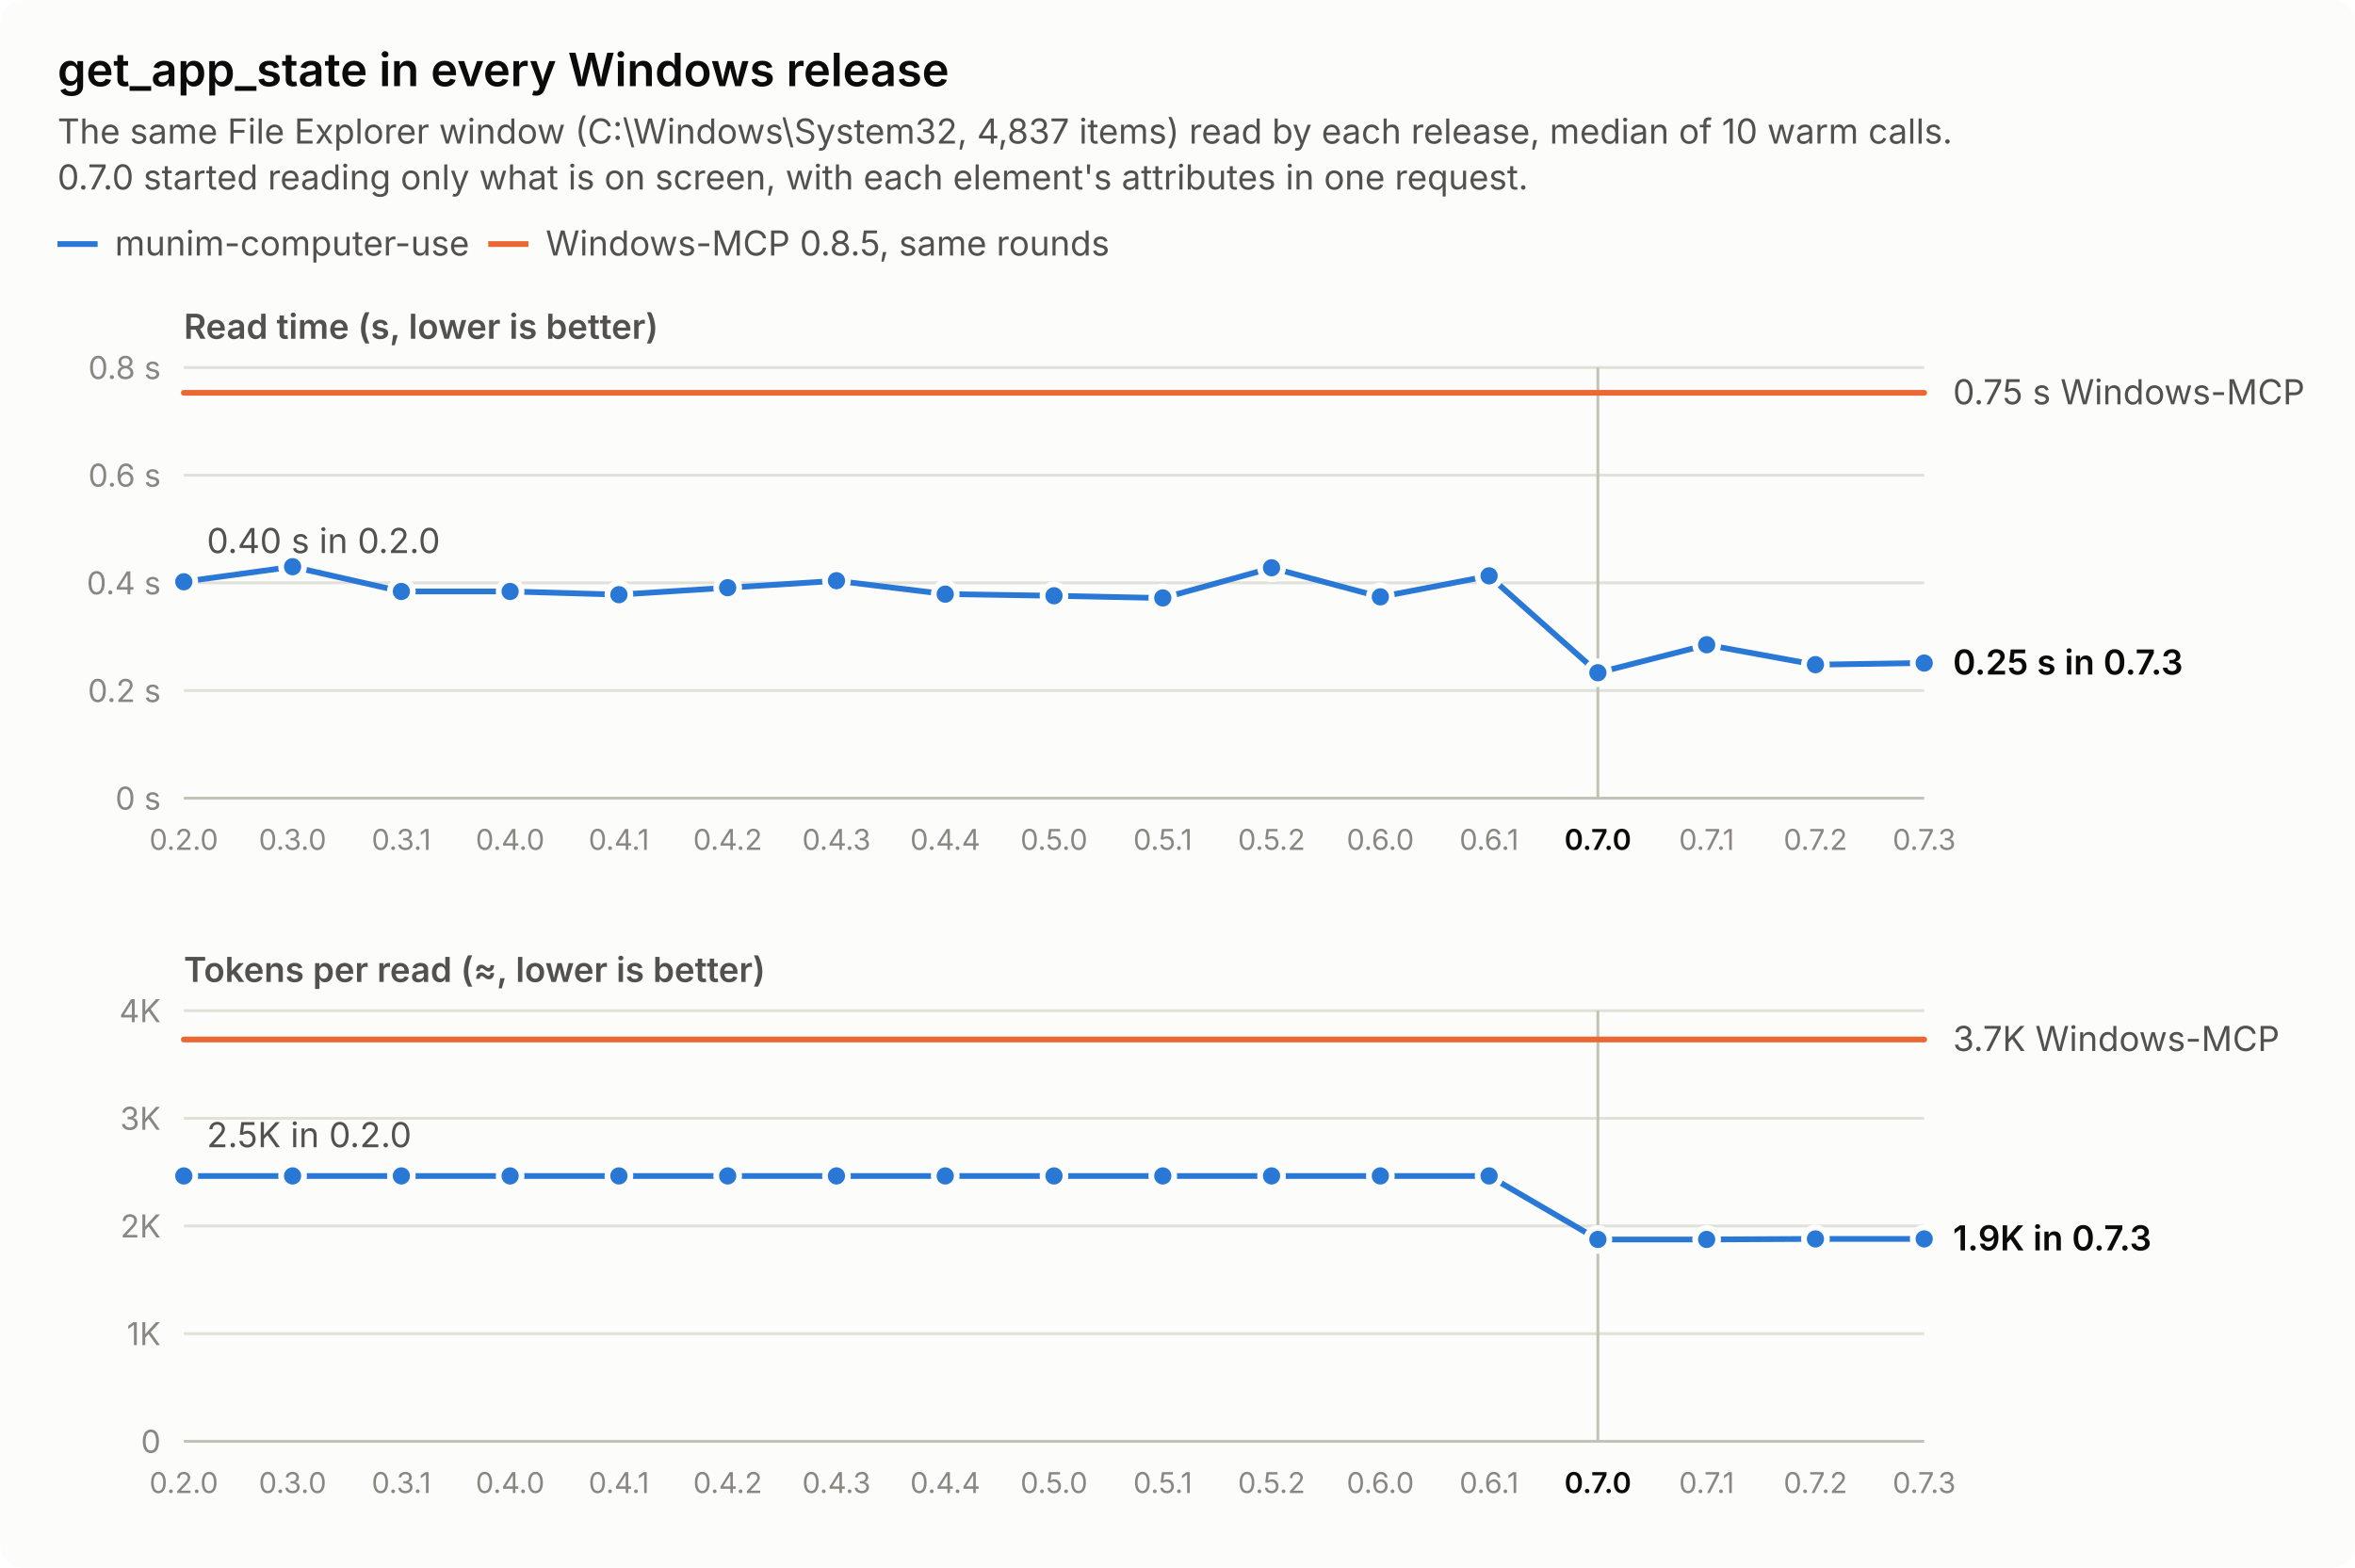
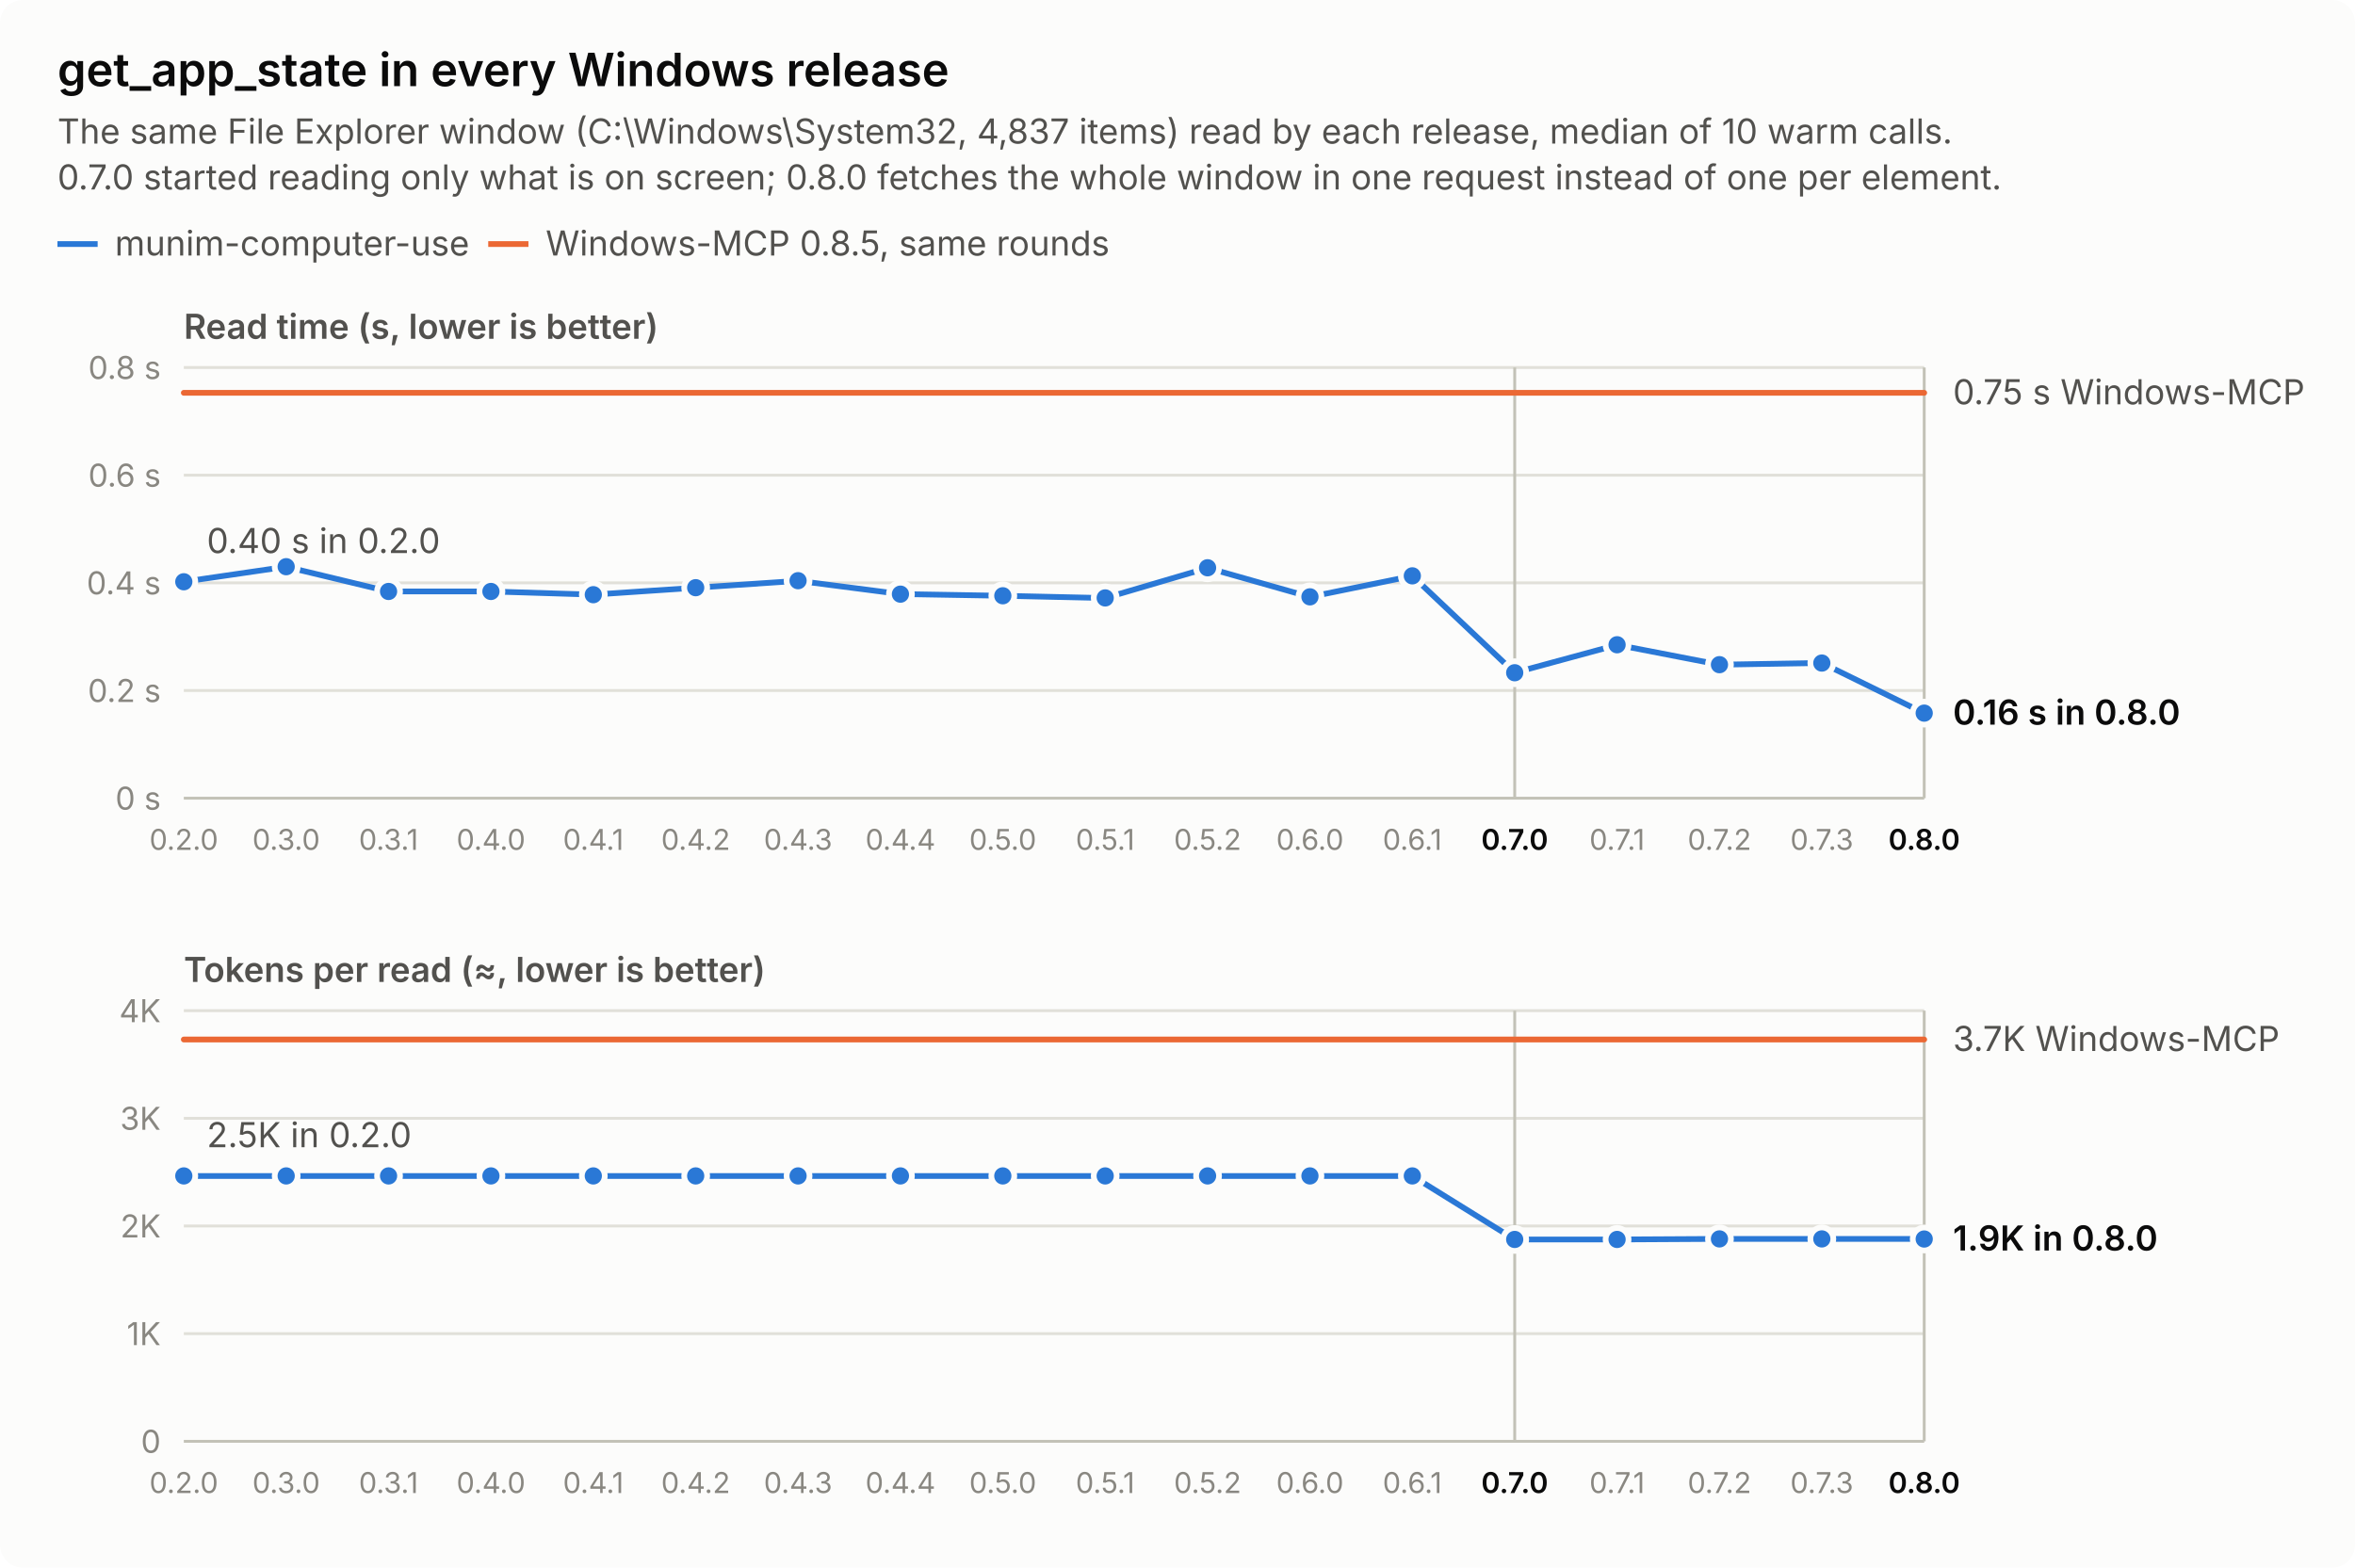
<svg xmlns="http://www.w3.org/2000/svg" width="820" height="546" viewBox="0 0 820 546" role="img" aria-labelledby="t d" font-family="system-ui, -apple-system, 'Segoe UI', sans-serif">
  <rect width="820" height="546" rx="8" fill="#fcfcfb" />
  <text x="20" y="30" fill="#0b0b0b" font-size="16" font-weight="600" text-anchor="start">get_app_state in every Windows release</text>
  <text x="20" y="50" fill="#52514e" font-size="12" font-weight="400" text-anchor="start">The same File Explorer window (C:\Windows\System32, 4,837 items) read by each release, median of 10 warm calls.</text>
-   <text x="20" y="66" fill="#52514e" font-size="12" font-weight="400" text-anchor="start">0.7.0 started reading only what is on screen, with each element's attributes in one request.</text>
+   <text x="20" y="66" fill="#52514e" font-size="12" font-weight="400" text-anchor="start">0.7.0 started reading only what is on screen; 0.8.0 fetches the whole window in one request instead of one per element.</text>
  <line x1="20" x2="34" y1="85" y2="85" stroke="#2a78d6" stroke-width="2" />
  <text x="40" y="89" fill="#52514e" font-size="12" font-weight="400" text-anchor="start">munim-computer-use</text>
  <line x1="170" x2="184" y1="85" y2="85" stroke="#eb6834" stroke-width="2" />
  <text x="190" y="89" fill="#52514e" font-size="12" font-weight="400" text-anchor="start">Windows-MCP 0.8.5, same rounds</text>
  <text x="64" y="118" fill="#52514e" font-size="12" font-weight="600" text-anchor="start">Read time (s, lower is better)</text>
  <line x1="64" x2="670" y1="278" y2="278" stroke="#c3c2b7" stroke-width="1" />
  <text x="56" y="282" fill="#898781" font-size="11" font-weight="400" text-anchor="end">0 s</text>
  <line x1="64" x2="670" y1="240.5" y2="240.5" stroke="#e1e0d9" stroke-width="1" />
  <text x="56" y="244.5" fill="#898781" font-size="11" font-weight="400" text-anchor="end">0.2 s</text>
  <line x1="64" x2="670" y1="203" y2="203" stroke="#e1e0d9" stroke-width="1" />
  <text x="56" y="207" fill="#898781" font-size="11" font-weight="400" text-anchor="end">0.4 s</text>
  <line x1="64" x2="670" y1="165.5" y2="165.5" stroke="#e1e0d9" stroke-width="1" />
  <text x="56" y="169.5" fill="#898781" font-size="11" font-weight="400" text-anchor="end">0.6 s</text>
  <line x1="64" x2="670" y1="128" y2="128" stroke="#e1e0d9" stroke-width="1" />
  <text x="56" y="132" fill="#898781" font-size="11" font-weight="400" text-anchor="end">0.8 s</text>
-   <line x1="556.375" x2="556.375" y1="128" y2="278" stroke="#c3c2b7" stroke-width="1" />
+   <line x1="527.412" x2="527.412" y1="128" y2="278" stroke="#c3c2b7" stroke-width="1" />
+   <line x1="670" x2="670" y1="128" y2="278" stroke="#c3c2b7" stroke-width="1" />
  <line x1="64" x2="670" y1="136.812" y2="136.812" stroke="#eb6834" stroke-width="2" stroke-linecap="round" />
  <text x="680" y="140.812" fill="#52514e" font-size="12" font-weight="400" text-anchor="start">0.75 s Windows-MCP</text>
-   <polyline points="64.0,202.6 101.9,197.4 139.8,206.0 177.6,206.0 215.5,207.1 253.4,204.7 291.3,202.3 329.1,206.9 367.0,207.5 404.9,208.3 442.8,197.8 480.6,207.9 518.5,200.6 556.4,234.3 594.3,224.6 632.1,231.5 670.0,230.9" fill="none" stroke="#2a78d6" stroke-width="2" stroke-linejoin="round" stroke-linecap="round" />
+   <polyline points="64.0,202.6 99.6,197.4 135.3,206.0 170.9,206.0 206.6,207.1 242.2,204.7 277.9,202.3 313.5,206.9 349.2,207.5 384.8,208.3 420.5,197.8 456.1,207.9 491.8,200.6 527.4,234.3 563.1,224.6 598.7,231.5 634.4,230.9 670.0,248.4" fill="none" stroke="#2a78d6" stroke-width="2" stroke-linejoin="round" stroke-linecap="round" />
  <circle cx="64" cy="202.625" r="4" fill="#2a78d6" stroke="#fcfcfb" stroke-width="2" />
-   <circle cx="101.875" cy="197.375" r="4" fill="#2a78d6" stroke="#fcfcfb" stroke-width="2" />
-   <circle cx="139.75" cy="206" r="4" fill="#2a78d6" stroke="#fcfcfb" stroke-width="2" />
-   <circle cx="177.625" cy="206" r="4" fill="#2a78d6" stroke="#fcfcfb" stroke-width="2" />
-   <circle cx="215.5" cy="207.125" r="4" fill="#2a78d6" stroke="#fcfcfb" stroke-width="2" />
-   <circle cx="253.375" cy="204.688" r="4" fill="#2a78d6" stroke="#fcfcfb" stroke-width="2" />
-   <circle cx="291.25" cy="202.25" r="4" fill="#2a78d6" stroke="#fcfcfb" stroke-width="2" />
-   <circle cx="329.125" cy="206.938" r="4" fill="#2a78d6" stroke="#fcfcfb" stroke-width="2" />
-   <circle cx="367" cy="207.5" r="4" fill="#2a78d6" stroke="#fcfcfb" stroke-width="2" />
-   <circle cx="404.875" cy="208.25" r="4" fill="#2a78d6" stroke="#fcfcfb" stroke-width="2" />
-   <circle cx="442.75" cy="197.75" r="4" fill="#2a78d6" stroke="#fcfcfb" stroke-width="2" />
-   <circle cx="480.625" cy="207.875" r="4" fill="#2a78d6" stroke="#fcfcfb" stroke-width="2" />
-   <circle cx="518.5" cy="200.562" r="4" fill="#2a78d6" stroke="#fcfcfb" stroke-width="2" />
-   <circle cx="556.375" cy="234.312" r="4" fill="#2a78d6" stroke="#fcfcfb" stroke-width="2" />
-   <circle cx="594.25" cy="224.562" r="4" fill="#2a78d6" stroke="#fcfcfb" stroke-width="2" />
-   <circle cx="632.125" cy="231.5" r="4" fill="#2a78d6" stroke="#fcfcfb" stroke-width="2" />
-   <circle cx="670" cy="230.938" r="4" fill="#2a78d6" stroke="#fcfcfb" stroke-width="2" />
-   <text x="680" y="234.938" fill="#0b0b0b" font-size="12" font-weight="600" text-anchor="start">0.25 s in 0.7.3</text>
+   <circle cx="99.647" cy="197.375" r="4" fill="#2a78d6" stroke="#fcfcfb" stroke-width="2" />
+   <circle cx="135.294" cy="206" r="4" fill="#2a78d6" stroke="#fcfcfb" stroke-width="2" />
+   <circle cx="170.941" cy="206" r="4" fill="#2a78d6" stroke="#fcfcfb" stroke-width="2" />
+   <circle cx="206.588" cy="207.125" r="4" fill="#2a78d6" stroke="#fcfcfb" stroke-width="2" />
+   <circle cx="242.235" cy="204.688" r="4" fill="#2a78d6" stroke="#fcfcfb" stroke-width="2" />
+   <circle cx="277.882" cy="202.25" r="4" fill="#2a78d6" stroke="#fcfcfb" stroke-width="2" />
+   <circle cx="313.529" cy="206.938" r="4" fill="#2a78d6" stroke="#fcfcfb" stroke-width="2" />
+   <circle cx="349.176" cy="207.5" r="4" fill="#2a78d6" stroke="#fcfcfb" stroke-width="2" />
+   <circle cx="384.824" cy="208.25" r="4" fill="#2a78d6" stroke="#fcfcfb" stroke-width="2" />
+   <circle cx="420.471" cy="197.75" r="4" fill="#2a78d6" stroke="#fcfcfb" stroke-width="2" />
+   <circle cx="456.118" cy="207.875" r="4" fill="#2a78d6" stroke="#fcfcfb" stroke-width="2" />
+   <circle cx="491.765" cy="200.562" r="4" fill="#2a78d6" stroke="#fcfcfb" stroke-width="2" />
+   <circle cx="527.412" cy="234.312" r="4" fill="#2a78d6" stroke="#fcfcfb" stroke-width="2" />
+   <circle cx="563.059" cy="224.562" r="4" fill="#2a78d6" stroke="#fcfcfb" stroke-width="2" />
+   <circle cx="598.706" cy="231.5" r="4" fill="#2a78d6" stroke="#fcfcfb" stroke-width="2" />
+   <circle cx="634.353" cy="230.938" r="4" fill="#2a78d6" stroke="#fcfcfb" stroke-width="2" />
+   <circle cx="670" cy="248.375" r="4" fill="#2a78d6" stroke="#fcfcfb" stroke-width="2" />
+   <text x="680" y="252.375" fill="#0b0b0b" font-size="12" font-weight="600" text-anchor="start">0.16 s in 0.8.0</text>
  <text x="72" y="192.625" fill="#52514e" font-size="12" font-weight="400" text-anchor="start">0.40 s in 0.2.0</text>
  <text x="64" y="296" fill="#898781" font-size="10" font-weight="400" text-anchor="middle">0.2.0</text>
-   <text x="101.875" y="296" fill="#898781" font-size="10" font-weight="400" text-anchor="middle">0.3.0</text>
-   <text x="139.75" y="296" fill="#898781" font-size="10" font-weight="400" text-anchor="middle">0.3.1</text>
-   <text x="177.625" y="296" fill="#898781" font-size="10" font-weight="400" text-anchor="middle">0.4.0</text>
-   <text x="215.5" y="296" fill="#898781" font-size="10" font-weight="400" text-anchor="middle">0.4.1</text>
-   <text x="253.375" y="296" fill="#898781" font-size="10" font-weight="400" text-anchor="middle">0.4.2</text>
-   <text x="291.25" y="296" fill="#898781" font-size="10" font-weight="400" text-anchor="middle">0.4.3</text>
-   <text x="329.125" y="296" fill="#898781" font-size="10" font-weight="400" text-anchor="middle">0.4.4</text>
-   <text x="367" y="296" fill="#898781" font-size="10" font-weight="400" text-anchor="middle">0.5.0</text>
-   <text x="404.875" y="296" fill="#898781" font-size="10" font-weight="400" text-anchor="middle">0.5.1</text>
-   <text x="442.75" y="296" fill="#898781" font-size="10" font-weight="400" text-anchor="middle">0.5.2</text>
-   <text x="480.625" y="296" fill="#898781" font-size="10" font-weight="400" text-anchor="middle">0.6.0</text>
-   <text x="518.5" y="296" fill="#898781" font-size="10" font-weight="400" text-anchor="middle">0.6.1</text>
-   <text x="556.375" y="296" fill="#0b0b0b" font-size="10" font-weight="600" text-anchor="middle">0.7.0</text>
-   <text x="594.25" y="296" fill="#898781" font-size="10" font-weight="400" text-anchor="middle">0.7.1</text>
-   <text x="632.125" y="296" fill="#898781" font-size="10" font-weight="400" text-anchor="middle">0.7.2</text>
-   <text x="670" y="296" fill="#898781" font-size="10" font-weight="400" text-anchor="middle">0.7.3</text>
+   <text x="99.647" y="296" fill="#898781" font-size="10" font-weight="400" text-anchor="middle">0.3.0</text>
+   <text x="135.294" y="296" fill="#898781" font-size="10" font-weight="400" text-anchor="middle">0.3.1</text>
+   <text x="170.941" y="296" fill="#898781" font-size="10" font-weight="400" text-anchor="middle">0.4.0</text>
+   <text x="206.588" y="296" fill="#898781" font-size="10" font-weight="400" text-anchor="middle">0.4.1</text>
+   <text x="242.235" y="296" fill="#898781" font-size="10" font-weight="400" text-anchor="middle">0.4.2</text>
+   <text x="277.882" y="296" fill="#898781" font-size="10" font-weight="400" text-anchor="middle">0.4.3</text>
+   <text x="313.529" y="296" fill="#898781" font-size="10" font-weight="400" text-anchor="middle">0.4.4</text>
+   <text x="349.176" y="296" fill="#898781" font-size="10" font-weight="400" text-anchor="middle">0.5.0</text>
+   <text x="384.824" y="296" fill="#898781" font-size="10" font-weight="400" text-anchor="middle">0.5.1</text>
+   <text x="420.471" y="296" fill="#898781" font-size="10" font-weight="400" text-anchor="middle">0.5.2</text>
+   <text x="456.118" y="296" fill="#898781" font-size="10" font-weight="400" text-anchor="middle">0.6.0</text>
+   <text x="491.765" y="296" fill="#898781" font-size="10" font-weight="400" text-anchor="middle">0.6.1</text>
+   <text x="527.412" y="296" fill="#0b0b0b" font-size="10" font-weight="600" text-anchor="middle">0.7.0</text>
+   <text x="563.059" y="296" fill="#898781" font-size="10" font-weight="400" text-anchor="middle">0.7.1</text>
+   <text x="598.706" y="296" fill="#898781" font-size="10" font-weight="400" text-anchor="middle">0.7.2</text>
+   <text x="634.353" y="296" fill="#898781" font-size="10" font-weight="400" text-anchor="middle">0.7.3</text>
+   <text x="670" y="296" fill="#0b0b0b" font-size="10" font-weight="600" text-anchor="middle">0.8.0</text>
  <text x="64" y="342" fill="#52514e" font-size="12" font-weight="600" text-anchor="start">Tokens per read (≈, lower is better)</text>
  <line x1="64" x2="670" y1="502" y2="502" stroke="#c3c2b7" stroke-width="1" />
  <text x="56" y="506" fill="#898781" font-size="11" font-weight="400" text-anchor="end">0</text>
  <line x1="64" x2="670" y1="464.5" y2="464.5" stroke="#e1e0d9" stroke-width="1" />
  <text x="56" y="468.5" fill="#898781" font-size="11" font-weight="400" text-anchor="end">1K</text>
  <line x1="64" x2="670" y1="427" y2="427" stroke="#e1e0d9" stroke-width="1" />
  <text x="56" y="431" fill="#898781" font-size="11" font-weight="400" text-anchor="end">2K</text>
  <line x1="64" x2="670" y1="389.5" y2="389.5" stroke="#e1e0d9" stroke-width="1" />
  <text x="56" y="393.5" fill="#898781" font-size="11" font-weight="400" text-anchor="end">3K</text>
  <line x1="64" x2="670" y1="352" y2="352" stroke="#e1e0d9" stroke-width="1" />
  <text x="56" y="356" fill="#898781" font-size="11" font-weight="400" text-anchor="end">4K</text>
-   <line x1="556.375" x2="556.375" y1="352" y2="502" stroke="#c3c2b7" stroke-width="1" />
+   <line x1="527.412" x2="527.412" y1="352" y2="502" stroke="#c3c2b7" stroke-width="1" />
+   <line x1="670" x2="670" y1="352" y2="502" stroke="#c3c2b7" stroke-width="1" />
  <line x1="64" x2="670" y1="362.05" y2="362.05" stroke="#eb6834" stroke-width="2" stroke-linecap="round" />
  <text x="680" y="366.05" fill="#52514e" font-size="12" font-weight="400" text-anchor="start">3.7K Windows-MCP</text>
-   <polyline points="64.0,409.6 101.9,409.6 139.8,409.6 177.6,409.6 215.5,409.6 253.4,409.6 291.3,409.6 329.1,409.6 367.0,409.6 404.9,409.6 442.8,409.6 480.6,409.6 518.5,409.6 556.4,431.7 594.3,431.7 632.1,431.5 670.0,431.5" fill="none" stroke="#2a78d6" stroke-width="2" stroke-linejoin="round" stroke-linecap="round" />
+   <polyline points="64.0,409.6 99.6,409.6 135.3,409.6 170.9,409.6 206.6,409.6 242.2,409.6 277.9,409.6 313.5,409.6 349.2,409.6 384.8,409.6 420.5,409.6 456.1,409.6 491.8,409.6 527.4,431.7 563.1,431.7 598.7,431.5 634.4,431.5 670.0,431.5" fill="none" stroke="#2a78d6" stroke-width="2" stroke-linejoin="round" stroke-linecap="round" />
  <circle cx="64" cy="409.562" r="4" fill="#2a78d6" stroke="#fcfcfb" stroke-width="2" />
-   <circle cx="101.875" cy="409.562" r="4" fill="#2a78d6" stroke="#fcfcfb" stroke-width="2" />
-   <circle cx="139.75" cy="409.562" r="4" fill="#2a78d6" stroke="#fcfcfb" stroke-width="2" />
-   <circle cx="177.625" cy="409.562" r="4" fill="#2a78d6" stroke="#fcfcfb" stroke-width="2" />
-   <circle cx="215.5" cy="409.562" r="4" fill="#2a78d6" stroke="#fcfcfb" stroke-width="2" />
-   <circle cx="253.375" cy="409.562" r="4" fill="#2a78d6" stroke="#fcfcfb" stroke-width="2" />
-   <circle cx="291.25" cy="409.562" r="4" fill="#2a78d6" stroke="#fcfcfb" stroke-width="2" />
-   <circle cx="329.125" cy="409.562" r="4" fill="#2a78d6" stroke="#fcfcfb" stroke-width="2" />
-   <circle cx="367" cy="409.562" r="4" fill="#2a78d6" stroke="#fcfcfb" stroke-width="2" />
-   <circle cx="404.875" cy="409.562" r="4" fill="#2a78d6" stroke="#fcfcfb" stroke-width="2" />
-   <circle cx="442.75" cy="409.562" r="4" fill="#2a78d6" stroke="#fcfcfb" stroke-width="2" />
-   <circle cx="480.625" cy="409.562" r="4" fill="#2a78d6" stroke="#fcfcfb" stroke-width="2" />
-   <circle cx="518.5" cy="409.562" r="4" fill="#2a78d6" stroke="#fcfcfb" stroke-width="2" />
-   <circle cx="556.375" cy="431.688" r="4" fill="#2a78d6" stroke="#fcfcfb" stroke-width="2" />
-   <circle cx="594.25" cy="431.688" r="4" fill="#2a78d6" stroke="#fcfcfb" stroke-width="2" />
-   <circle cx="632.125" cy="431.5" r="4" fill="#2a78d6" stroke="#fcfcfb" stroke-width="2" />
-   <circle cx="670" cy="431.5" r="4" fill="#2a78d6" stroke="#fcfcfb" stroke-width="2" />
-   <text x="680" y="435.5" fill="#0b0b0b" font-size="12" font-weight="600" text-anchor="start">1.9K in 0.7.3</text>
+   <circle cx="99.647" cy="409.562" r="4" fill="#2a78d6" stroke="#fcfcfb" stroke-width="2" />
+   <circle cx="135.294" cy="409.562" r="4" fill="#2a78d6" stroke="#fcfcfb" stroke-width="2" />
+   <circle cx="170.941" cy="409.562" r="4" fill="#2a78d6" stroke="#fcfcfb" stroke-width="2" />
+   <circle cx="206.588" cy="409.562" r="4" fill="#2a78d6" stroke="#fcfcfb" stroke-width="2" />
+   <circle cx="242.235" cy="409.562" r="4" fill="#2a78d6" stroke="#fcfcfb" stroke-width="2" />
+   <circle cx="277.882" cy="409.562" r="4" fill="#2a78d6" stroke="#fcfcfb" stroke-width="2" />
+   <circle cx="313.529" cy="409.562" r="4" fill="#2a78d6" stroke="#fcfcfb" stroke-width="2" />
+   <circle cx="349.176" cy="409.562" r="4" fill="#2a78d6" stroke="#fcfcfb" stroke-width="2" />
+   <circle cx="384.824" cy="409.562" r="4" fill="#2a78d6" stroke="#fcfcfb" stroke-width="2" />
+   <circle cx="420.471" cy="409.562" r="4" fill="#2a78d6" stroke="#fcfcfb" stroke-width="2" />
+   <circle cx="456.118" cy="409.562" r="4" fill="#2a78d6" stroke="#fcfcfb" stroke-width="2" />
+   <circle cx="491.765" cy="409.562" r="4" fill="#2a78d6" stroke="#fcfcfb" stroke-width="2" />
+   <circle cx="527.412" cy="431.688" r="4" fill="#2a78d6" stroke="#fcfcfb" stroke-width="2" />
+   <circle cx="563.059" cy="431.688" r="4" fill="#2a78d6" stroke="#fcfcfb" stroke-width="2" />
+   <circle cx="598.706" cy="431.5" r="4" fill="#2a78d6" stroke="#fcfcfb" stroke-width="2" />
+   <circle cx="634.353" cy="431.5" r="4" fill="#2a78d6" stroke="#fcfcfb" stroke-width="2" />
+   <circle cx="670" cy="431.538" r="4" fill="#2a78d6" stroke="#fcfcfb" stroke-width="2" />
+   <text x="680" y="435.538" fill="#0b0b0b" font-size="12" font-weight="600" text-anchor="start">1.9K in 0.8.0</text>
  <text x="72" y="399.562" fill="#52514e" font-size="12" font-weight="400" text-anchor="start">2.5K in 0.2.0</text>
  <text x="64" y="520" fill="#898781" font-size="10" font-weight="400" text-anchor="middle">0.2.0</text>
-   <text x="101.875" y="520" fill="#898781" font-size="10" font-weight="400" text-anchor="middle">0.3.0</text>
-   <text x="139.75" y="520" fill="#898781" font-size="10" font-weight="400" text-anchor="middle">0.3.1</text>
-   <text x="177.625" y="520" fill="#898781" font-size="10" font-weight="400" text-anchor="middle">0.4.0</text>
-   <text x="215.5" y="520" fill="#898781" font-size="10" font-weight="400" text-anchor="middle">0.4.1</text>
-   <text x="253.375" y="520" fill="#898781" font-size="10" font-weight="400" text-anchor="middle">0.4.2</text>
-   <text x="291.25" y="520" fill="#898781" font-size="10" font-weight="400" text-anchor="middle">0.4.3</text>
-   <text x="329.125" y="520" fill="#898781" font-size="10" font-weight="400" text-anchor="middle">0.4.4</text>
-   <text x="367" y="520" fill="#898781" font-size="10" font-weight="400" text-anchor="middle">0.5.0</text>
-   <text x="404.875" y="520" fill="#898781" font-size="10" font-weight="400" text-anchor="middle">0.5.1</text>
-   <text x="442.75" y="520" fill="#898781" font-size="10" font-weight="400" text-anchor="middle">0.5.2</text>
-   <text x="480.625" y="520" fill="#898781" font-size="10" font-weight="400" text-anchor="middle">0.6.0</text>
-   <text x="518.5" y="520" fill="#898781" font-size="10" font-weight="400" text-anchor="middle">0.6.1</text>
-   <text x="556.375" y="520" fill="#0b0b0b" font-size="10" font-weight="600" text-anchor="middle">0.7.0</text>
-   <text x="594.25" y="520" fill="#898781" font-size="10" font-weight="400" text-anchor="middle">0.7.1</text>
-   <text x="632.125" y="520" fill="#898781" font-size="10" font-weight="400" text-anchor="middle">0.7.2</text>
-   <text x="670" y="520" fill="#898781" font-size="10" font-weight="400" text-anchor="middle">0.7.3</text>
+   <text x="99.647" y="520" fill="#898781" font-size="10" font-weight="400" text-anchor="middle">0.3.0</text>
+   <text x="135.294" y="520" fill="#898781" font-size="10" font-weight="400" text-anchor="middle">0.3.1</text>
+   <text x="170.941" y="520" fill="#898781" font-size="10" font-weight="400" text-anchor="middle">0.4.0</text>
+   <text x="206.588" y="520" fill="#898781" font-size="10" font-weight="400" text-anchor="middle">0.4.1</text>
+   <text x="242.235" y="520" fill="#898781" font-size="10" font-weight="400" text-anchor="middle">0.4.2</text>
+   <text x="277.882" y="520" fill="#898781" font-size="10" font-weight="400" text-anchor="middle">0.4.3</text>
+   <text x="313.529" y="520" fill="#898781" font-size="10" font-weight="400" text-anchor="middle">0.4.4</text>
+   <text x="349.176" y="520" fill="#898781" font-size="10" font-weight="400" text-anchor="middle">0.5.0</text>
+   <text x="384.824" y="520" fill="#898781" font-size="10" font-weight="400" text-anchor="middle">0.5.1</text>
+   <text x="420.471" y="520" fill="#898781" font-size="10" font-weight="400" text-anchor="middle">0.5.2</text>
+   <text x="456.118" y="520" fill="#898781" font-size="10" font-weight="400" text-anchor="middle">0.6.0</text>
+   <text x="491.765" y="520" fill="#898781" font-size="10" font-weight="400" text-anchor="middle">0.6.1</text>
+   <text x="527.412" y="520" fill="#0b0b0b" font-size="10" font-weight="600" text-anchor="middle">0.7.0</text>
+   <text x="563.059" y="520" fill="#898781" font-size="10" font-weight="400" text-anchor="middle">0.7.1</text>
+   <text x="598.706" y="520" fill="#898781" font-size="10" font-weight="400" text-anchor="middle">0.7.2</text>
+   <text x="634.353" y="520" fill="#898781" font-size="10" font-weight="400" text-anchor="middle">0.7.3</text>
+   <text x="670" y="520" fill="#0b0b0b" font-size="10" font-weight="600" text-anchor="middle">0.8.0</text>
</svg>
